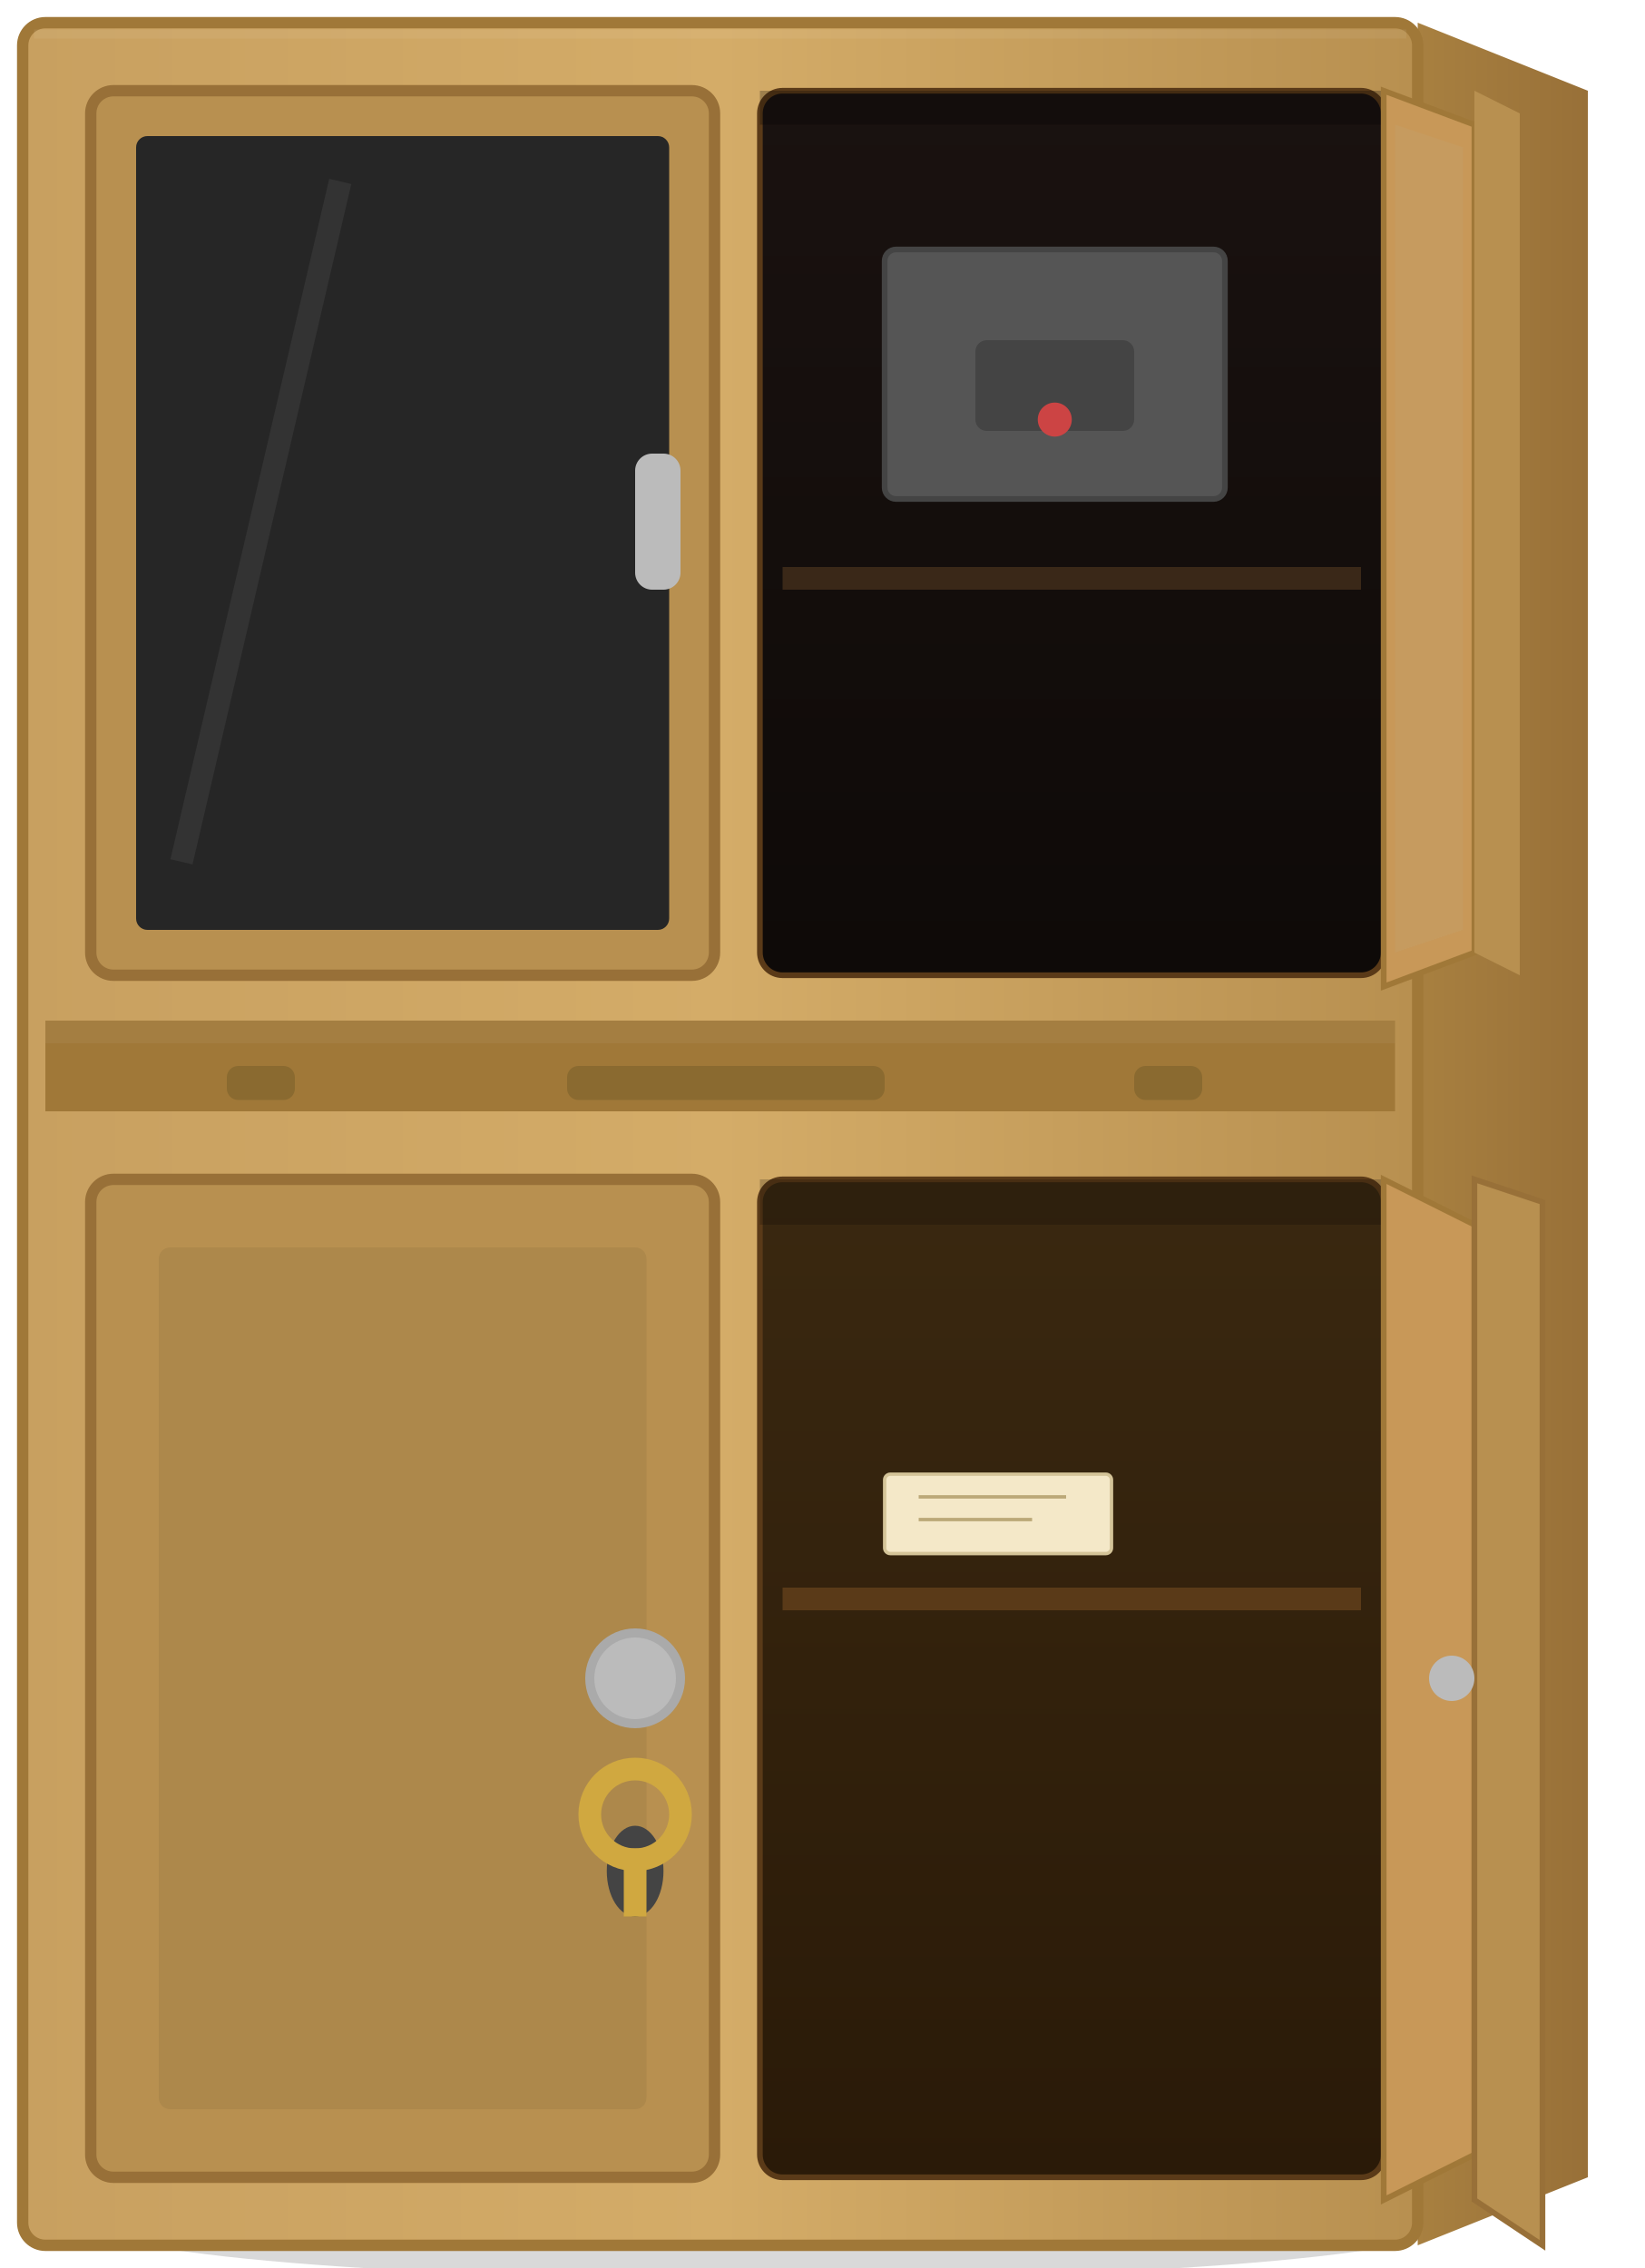
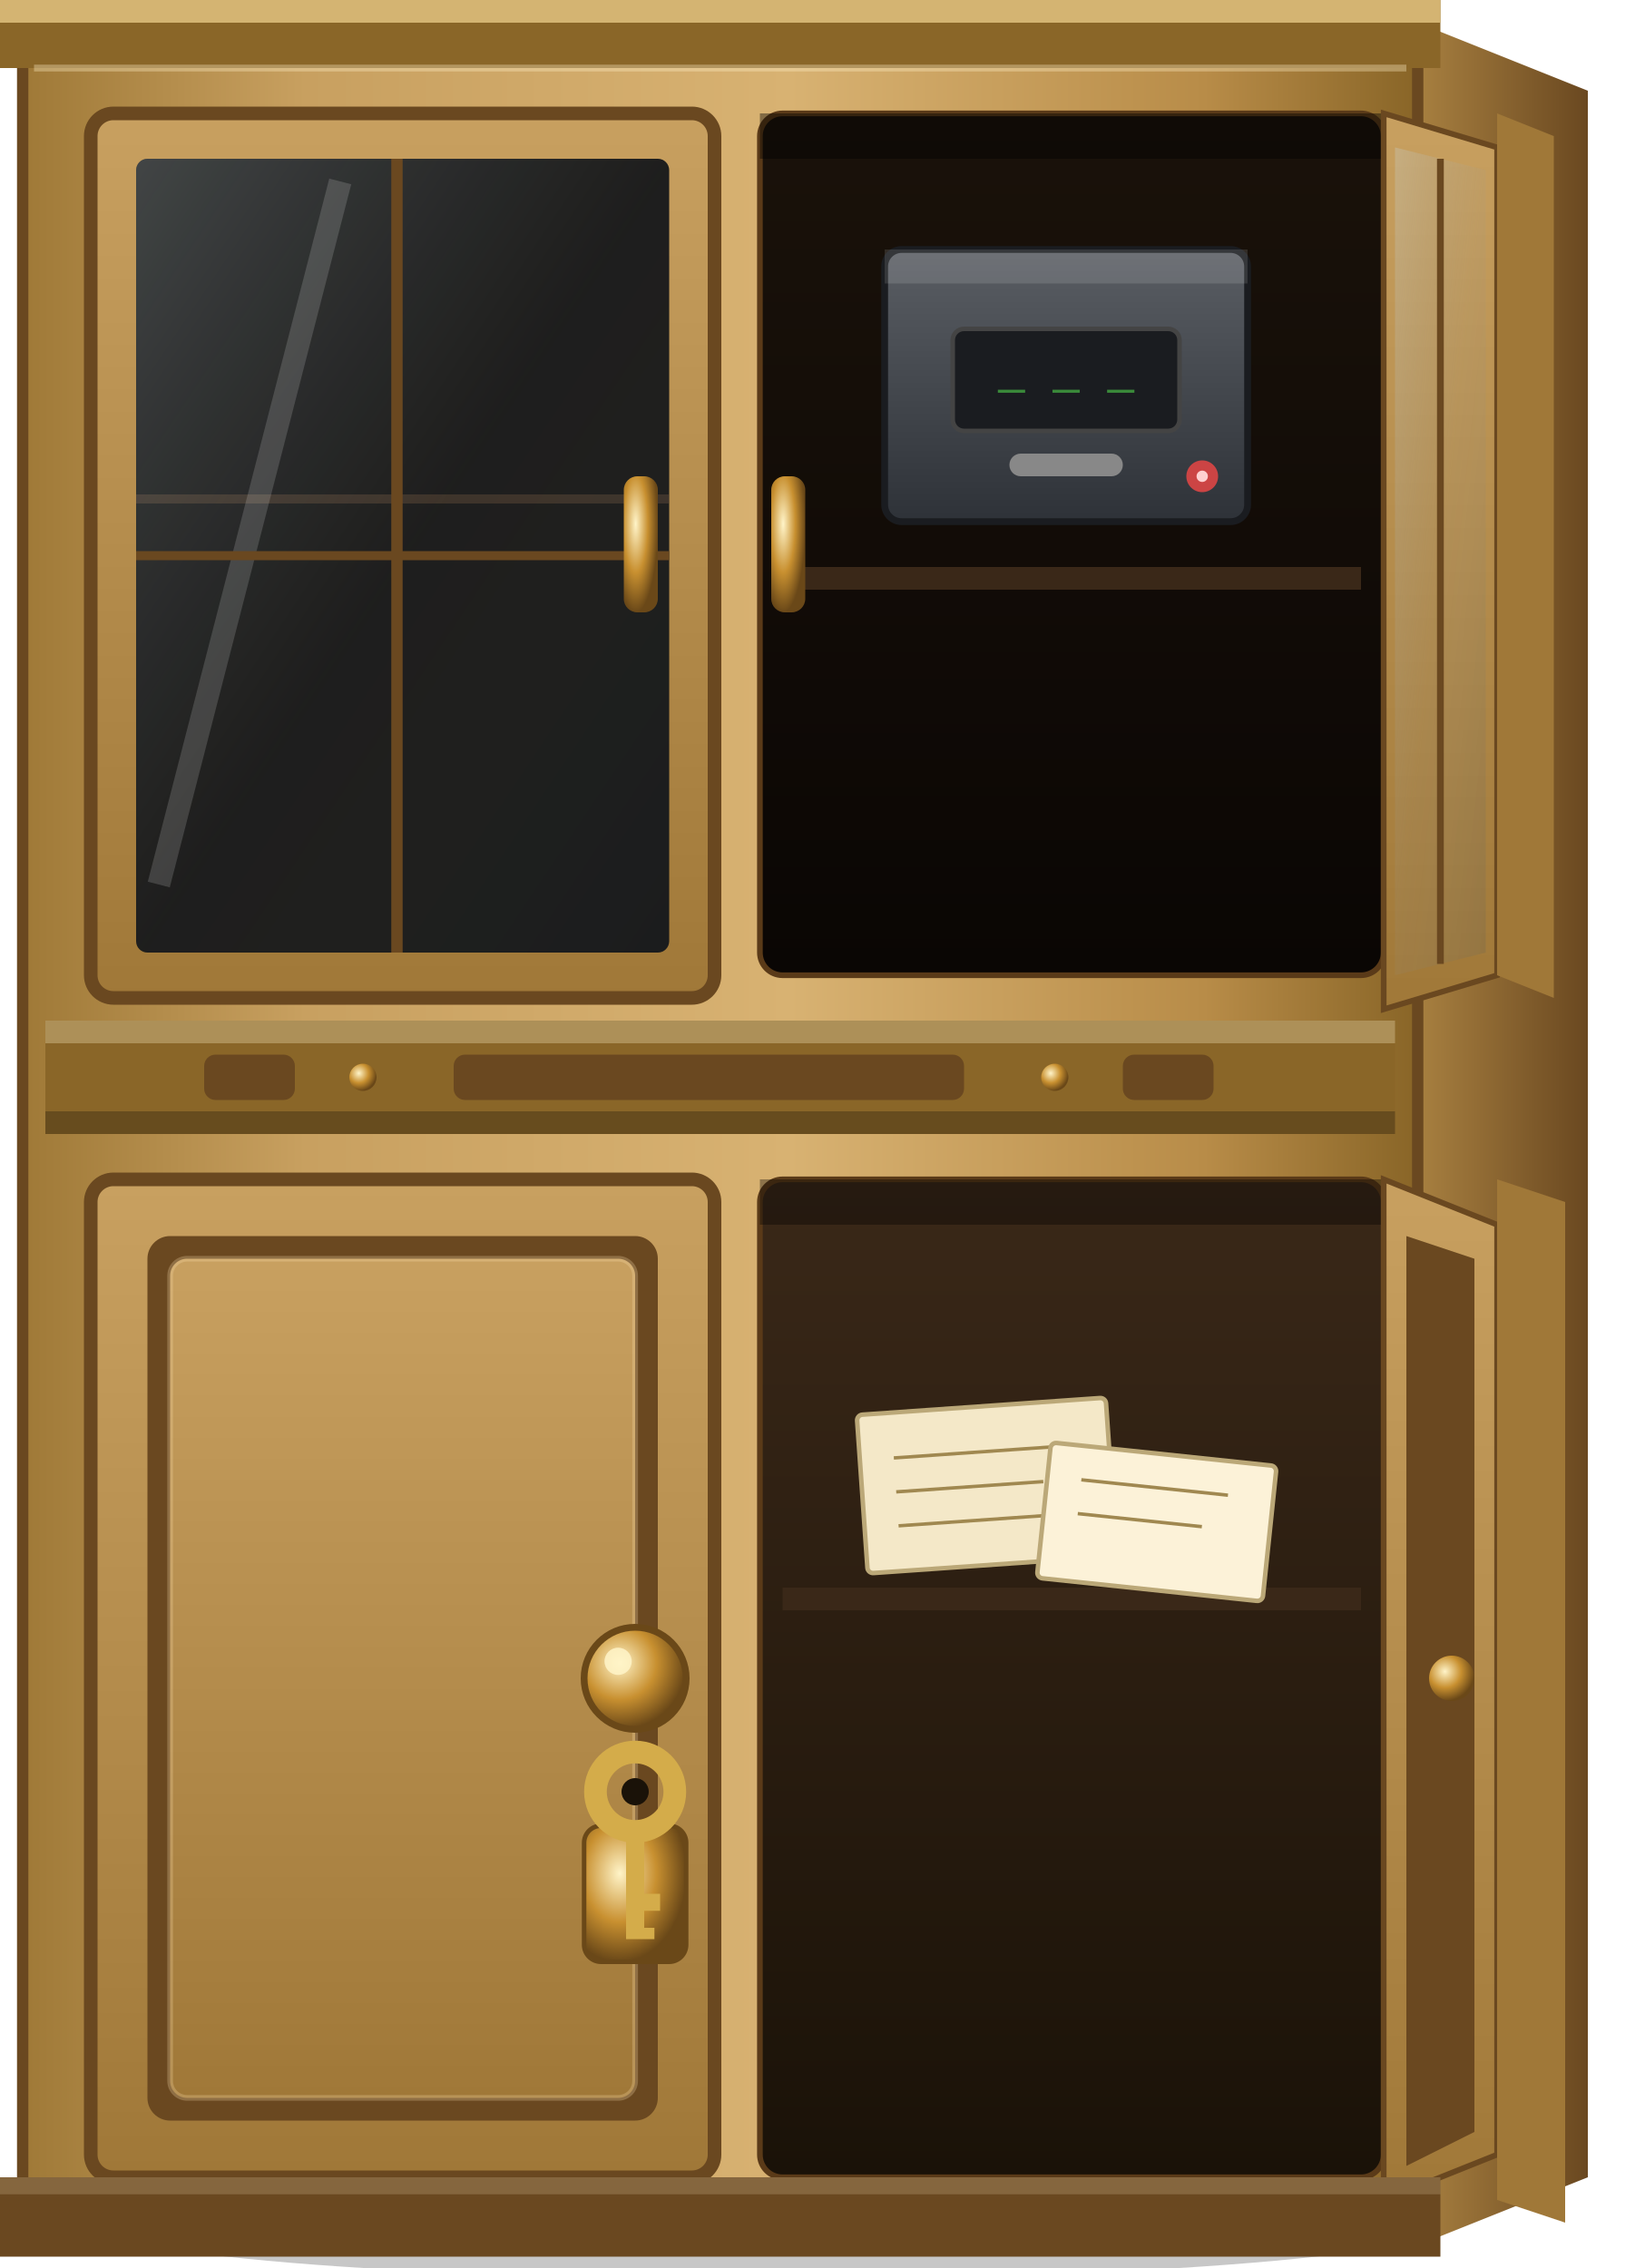
<svg xmlns="http://www.w3.org/2000/svg" width="145" height="200">
  <defs>
-     <linearGradient id="cabf2" x1="0" y1="0" x2="1" y2="0">
+     <linearGradient id="cabf" x1="0" y1="0" x2="1" y2="0">
+       <stop offset="0%" stop-color="#a07a38" />
+       <stop offset="20%" stop-color="#c8a060" />
+       <stop offset="55%" stop-color="#d8b272" />
+       <stop offset="85%" stop-color="#b88c48" />
+       <stop offset="100%" stop-color="#8a6628" />
+     </linearGradient>
+     <linearGradient id="cabs" x1="0" y1="0" x2="1" y2="0">
+       <stop offset="0%" stop-color="#a88040" />
+       <stop offset="100%" stop-color="#6a4820" />
+     </linearGradient>
+     <linearGradient id="cabDoor" x1="0" y1="0" x2="0" y2="1">
      <stop offset="0%" stop-color="#c8a060" />
-       <stop offset="50%" stop-color="#d4ac68" />
-       <stop offset="100%" stop-color="#b89050" />
+       <stop offset="100%" stop-color="#a07838" />
    </linearGradient>
-     <linearGradient id="cabs2" x1="0" y1="0" x2="1" y2="0">
-       <stop offset="0%" stop-color="#a88040" />
-       <stop offset="100%" stop-color="#987038" />
+     <linearGradient id="glassPane" x1="0" y1="0" x2="1" y2="1">
+       <stop offset="0%" stop-color="rgba(200,220,230,0.25)" />
+       <stop offset="50%" stop-color="rgba(140,160,180,0.08)" />
+       <stop offset="100%" stop-color="rgba(60,80,100,0.15)" />
    </linearGradient>
-     <linearGradient id="cabint" x1="0" y1="0" x2="0" y2="1">
-       <stop offset="0%" stop-color="#3a2810" />
-       <stop offset="100%" stop-color="#2a1a08" />
+     <linearGradient id="cabInteriorDark" x1="0" y1="0" x2="0" y2="1">
+       <stop offset="0%" stop-color="#1a120a" />
+       <stop offset="100%" stop-color="#0a0604" />
    </linearGradient>
-     <linearGradient id="cabint2" x1="0" y1="0" x2="0" y2="1">
-       <stop offset="0%" stop-color="#1a1210" />
-       <stop offset="100%" stop-color="#0e0a08" />
+     <linearGradient id="cabInteriorLow" x1="0" y1="0" x2="0" y2="1">
+       <stop offset="0%" stop-color="#3a2818" />
+       <stop offset="100%" stop-color="#1a1208" />
+     </linearGradient>
+     <radialGradient id="brassKnob" cx="35%" cy="35%" r="65%">
+       <stop offset="0%" stop-color="#fff4c8" />
+       <stop offset="55%" stop-color="#c89030" />
+       <stop offset="100%" stop-color="#6a4818" />
+     </radialGradient>
+     <linearGradient id="lockBoxBody" x1="0" y1="0" x2="0" y2="1">
+       <stop offset="0%" stop-color="#5a5e64" />
+       <stop offset="100%" stop-color="#2e3238" />
    </linearGradient>
  </defs>
-   <ellipse cx="68" cy="196" rx="60" ry="5" fill="rgba(0,0,0,0.15)" />
-   <polygon points="125,2 140,8 140,192 125,198" fill="url(#cabs2)" />
-   <rect x="2" y="2" width="123" height="196" rx="2" fill="url(#cabf2)" stroke="#a07838" stroke-width="1" />
-   <rect x="8" y="8" width="55" height="78" rx="2" fill="#b89050" stroke="#987038" stroke-width="1" />
-   <rect x="12" y="12" width="47" height="70" fill="#1a1818" rx="1" />
-   <rect x="12" y="12" width="47" height="70" fill="rgba(180,200,210,0.08)" rx="1" />
-   <line x1="16" y1="76" x2="30" y2="16" stroke="rgba(255,255,255,0.06)" stroke-width="2" />
-   <rect x="56" y="40" width="4" height="12" rx="1.5" fill="#bbb" />
-   <rect x="67" y="8" width="55" height="78" rx="2" fill="url(#cabint2)" stroke="#5a3a18" stroke-width="0.5" />
+   <ellipse cx="68" cy="196" rx="60" ry="5" fill="rgba(0,0,0,0.22)" />
+   <polygon points="125,2 140,8 140,192 125,198" fill="url(#cabs)" />
+   <line x1="125" y1="2" x2="125" y2="198" stroke="rgba(0,0,0,0.25)" stroke-width="0.8" />
+   <rect x="2" y="2" width="123" height="196" rx="2" fill="url(#cabf)" stroke="#6a4820" stroke-width="1" />
+   <rect x="0" y="0" width="127" height="6" fill="#8a6628" />
+   <rect x="0" y="0" width="127" height="2" fill="#d4b472" />
+   <rect x="8" y="10" width="55" height="78" rx="2" fill="url(#cabDoor)" stroke="#6a4820" stroke-width="1.2" />
+   <rect x="12" y="14" width="47" height="70" fill="#151310" rx="1" />
+   <line x1="12" y1="44" x2="59" y2="44" stroke="rgba(120,90,60,0.35)" stroke-width="0.8" />
+   <rect x="12" y="14" width="47" height="70" fill="url(#glassPane)" rx="1" />
+   <path d="M14 78 L30 16" stroke="rgba(255,255,255,0.22)" stroke-width="2" fill="none" opacity="0.7" />
+   <line x1="35" y1="14" x2="35" y2="84" stroke="#6a4820" stroke-width="1" />
+   <line x1="12" y1="49" x2="59" y2="49" stroke="#6a4820" stroke-width="0.8" />
+   <rect x="55" y="42" width="3" height="12" rx="1.2" fill="url(#brassKnob)" />
+   <rect x="67" y="10" width="55" height="76" rx="2" fill="url(#cabInteriorDark)" stroke="#5a3a18" stroke-width="0.5" />
  <rect x="69" y="50" width="51" height="2" fill="#3a2818" />
-   <rect x="78" y="22" width="30" height="22" rx="1" fill="#555" stroke="#444" stroke-width="0.5" />
-   <rect x="86" y="30" width="14" height="8" rx="1" fill="#444" />
-   <circle cx="93" cy="37" r="1.5" fill="#c44" />
-   <rect x="67" y="8" width="55" height="3" fill="rgba(0,0,0,0.25)" />
-   <polygon points="122,8 130,11 130,84 122,87" fill="#c89858" stroke="#a07838" stroke-width="0.5" />
-   <polygon points="130,8 134,10 134,86 130,84" fill="#b89050" />
-   <polygon points="123,11 129,13 129,82 123,84" fill="rgba(180,200,210,0.06)" />
-   <rect x="4" y="90" width="119" height="8" fill="#a07838" />
-   <rect x="4" y="90" width="119" height="2" fill="rgba(255,255,255,0.05)" />
-   <rect x="20" y="94" width="6" height="3" rx="1" fill="#8a6a30" />
-   <rect x="50" y="94" width="28" height="3" rx="1" fill="#8a6a30" />
-   <rect x="100" y="94" width="6" height="3" rx="1" fill="#8a6a30" />
-   <rect x="8" y="104" width="55" height="88" rx="2" fill="#b89050" stroke="#987038" stroke-width="1" />
-   <rect x="14" y="110" width="43" height="76" fill="rgba(0,0,0,0.06)" rx="1" />
-   <circle cx="56" cy="148" r="4" fill="#bbb" stroke="#aaa" stroke-width="0.8" />
-   <ellipse cx="56" cy="165" rx="2.5" ry="4" fill="#444" />
-   <circle cx="56" cy="160" r="4" fill="none" stroke="#d0a840" stroke-width="2" />
-   <rect x="55" y="163" width="2" height="6" fill="#d0a840" />
-   <rect x="67" y="104" width="55" height="88" rx="2" fill="url(#cabint)" stroke="#5a3a18" stroke-width="0.5" />
-   <rect x="69" y="140" width="51" height="2" fill="#5a3a18" />
-   <rect x="67" y="104" width="55" height="4" fill="rgba(0,0,0,0.2)" />
-   <rect x="78" y="130" width="20" height="7" rx="0.5" fill="#f4e8c8" stroke="#d4c498" stroke-width="0.3" />
-   <line x1="81" y1="132" x2="94" y2="132" stroke="#bba878" stroke-width="0.3" />
-   <line x1="81" y1="134" x2="91" y2="134" stroke="#bba878" stroke-width="0.3" />
-   <polygon points="122,104 130,108 130,190 122,194" fill="#c89858" stroke="#a07838" stroke-width="0.5" />
-   <polygon points="130,104 136,106 136,198 130,194" fill="#b89050" stroke="#987038" stroke-width="0.5" />
-   <circle cx="128" cy="148" r="2" fill="#bbb" />
-   <line x1="3" y1="3" x2="124" y2="3" stroke="rgba(255,255,255,0.06)" stroke-width="0.8" />
+   <rect x="67" y="10" width="55" height="4" fill="rgba(0,0,0,0.4)" />
+   <rect x="78" y="22" width="32" height="24" rx="1.5" fill="url(#lockBoxBody)" stroke="#1a1c20" stroke-width="0.6" />
+   <rect x="78" y="22" width="32" height="3" fill="rgba(255,255,255,0.12)" />
+   <rect x="84" y="29" width="20" height="9" rx="1" fill="#1a1c20" stroke="#444" stroke-width="0.4" />
+   <text x="94" y="35.6" text-anchor="middle" fill="#3a8a3a" font-size="4" font-family="monospace">— — —</text>
+   <rect x="89" y="40" width="10" height="2" rx="1" fill="#888" />
+   <circle cx="106" cy="42" r="1.4" fill="#c44" />
+   <circle cx="106" cy="42" r="0.5" fill="#ffd0d0" />
+   <polygon points="122,10 132,13 132,86 122,89" fill="url(#cabDoor)" stroke="#6a4820" stroke-width="0.5" />
+   <polygon points="132,10 137,12 137,88 132,86" fill="#a07838" />
+   <polygon points="123,13 131,15 131,84 123,86" fill="url(#glassPane)" />
+   <line x1="127" y1="14" x2="127" y2="85" stroke="#6a4820" stroke-width="0.6" />
+   <rect x="68" y="42" width="3" height="12" rx="1.2" fill="url(#brassKnob)" />
+   <rect x="4" y="90" width="119" height="10" fill="#8a6628" />
+   <rect x="4" y="90" width="119" height="2" fill="rgba(255,240,200,0.3)" />
+   <rect x="4" y="98" width="119" height="2" fill="rgba(0,0,0,0.25)" />
+   <rect x="18" y="93" width="8" height="4" rx="1" fill="#6a4820" />
+   <rect x="40" y="93" width="45" height="4" rx="1" fill="#6a4820" />
+   <rect x="99" y="93" width="8" height="4" rx="1" fill="#6a4820" />
+   <circle cx="32" cy="95" r="1.2" fill="url(#brassKnob)" />
+   <circle cx="93" cy="95" r="1.2" fill="url(#brassKnob)" />
+   <rect x="8" y="104" width="55" height="88" rx="2" fill="url(#cabDoor)" stroke="#6a4820" stroke-width="1.2" />
+   <rect x="13" y="109" width="45" height="78" rx="2" fill="#6a4820" />
+   <rect x="15" y="111" width="41" height="74" rx="1.5" fill="url(#cabDoor)" stroke="rgba(255,230,180,0.25)" stroke-width="0.5" />
+   <circle cx="56" cy="148" r="4.5" fill="url(#brassKnob)" stroke="#6a4818" stroke-width="0.6" />
+   <circle cx="54.5" cy="146.5" r="1.2" fill="#fff4c8" opacity="0.85" />
+   <rect x="51.5" y="161" width="9" height="12" rx="1.5" fill="url(#brassKnob)" stroke="#6a4818" stroke-width="0.4" />
+   <circle cx="56" cy="158" r="3.5" fill="none" stroke="#d4ac4a" stroke-width="2" />
+   <circle cx="56" cy="158" r="1.2" fill="#1a1208" />
+   <rect x="55.2" y="161" width="1.6" height="9" fill="#d4ac4a" />
+   <rect x="55.2" y="167" width="3" height="1.5" fill="#d4ac4a" />
+   <rect x="55.2" y="170" width="2.5" height="1" fill="#d4ac4a" />
+   <rect x="67" y="104" width="55" height="88" rx="2" fill="url(#cabInteriorLow)" stroke="#5a3a18" stroke-width="0.5" />
+   <rect x="69" y="140" width="51" height="2" fill="#3a2818" />
+   <rect x="67" y="104" width="55" height="4" fill="rgba(0,0,0,0.35)" />
+   <g>
+     <rect x="76" y="124" width="22" height="14" rx="0.5" fill="#f4e8c8" stroke="#bba878" stroke-width="0.4" transform="rotate(-4 87 131)" />
+     <line x1="79" y1="128" x2="94" y2="128" stroke="#a08850" stroke-width="0.3" transform="rotate(-4 87 131)" />
+     <line x1="79" y1="131" x2="92" y2="131" stroke="#a08850" stroke-width="0.3" transform="rotate(-4 87 131)" />
+     <line x1="79" y1="134" x2="93" y2="134" stroke="#a08850" stroke-width="0.3" transform="rotate(-4 87 131)" />
+   </g>
+   <g transform="rotate(6 100 134)">
+     <rect x="92" y="128" width="20" height="12" rx="0.5" fill="#fcf2d8" stroke="#bba878" stroke-width="0.4" />
+     <line x1="95" y1="131" x2="108" y2="131" stroke="#a08850" stroke-width="0.3" />
+     <line x1="95" y1="134" x2="106" y2="134" stroke="#a08850" stroke-width="0.3" />
+   </g>
+   <polygon points="122,104 132,108 132,190 122,194" fill="url(#cabDoor)" stroke="#6a4820" stroke-width="0.5" />
+   <polygon points="132,104 138,106 138,196 132,194" fill="#a07838" />
+   <polygon points="124,109 130,111 130,188 124,191" fill="#6a4820" />
+   <circle cx="128" cy="148" r="2" fill="url(#brassKnob)" />
+   <line x1="3" y1="6" x2="124" y2="6" stroke="rgba(255,240,200,0.35)" stroke-width="0.6" />
+   <rect x="0" y="192" width="127" height="7" fill="#6a4820" />
+   <rect x="0" y="192" width="127" height="1.5" fill="rgba(255,240,200,0.18)" />
</svg>
